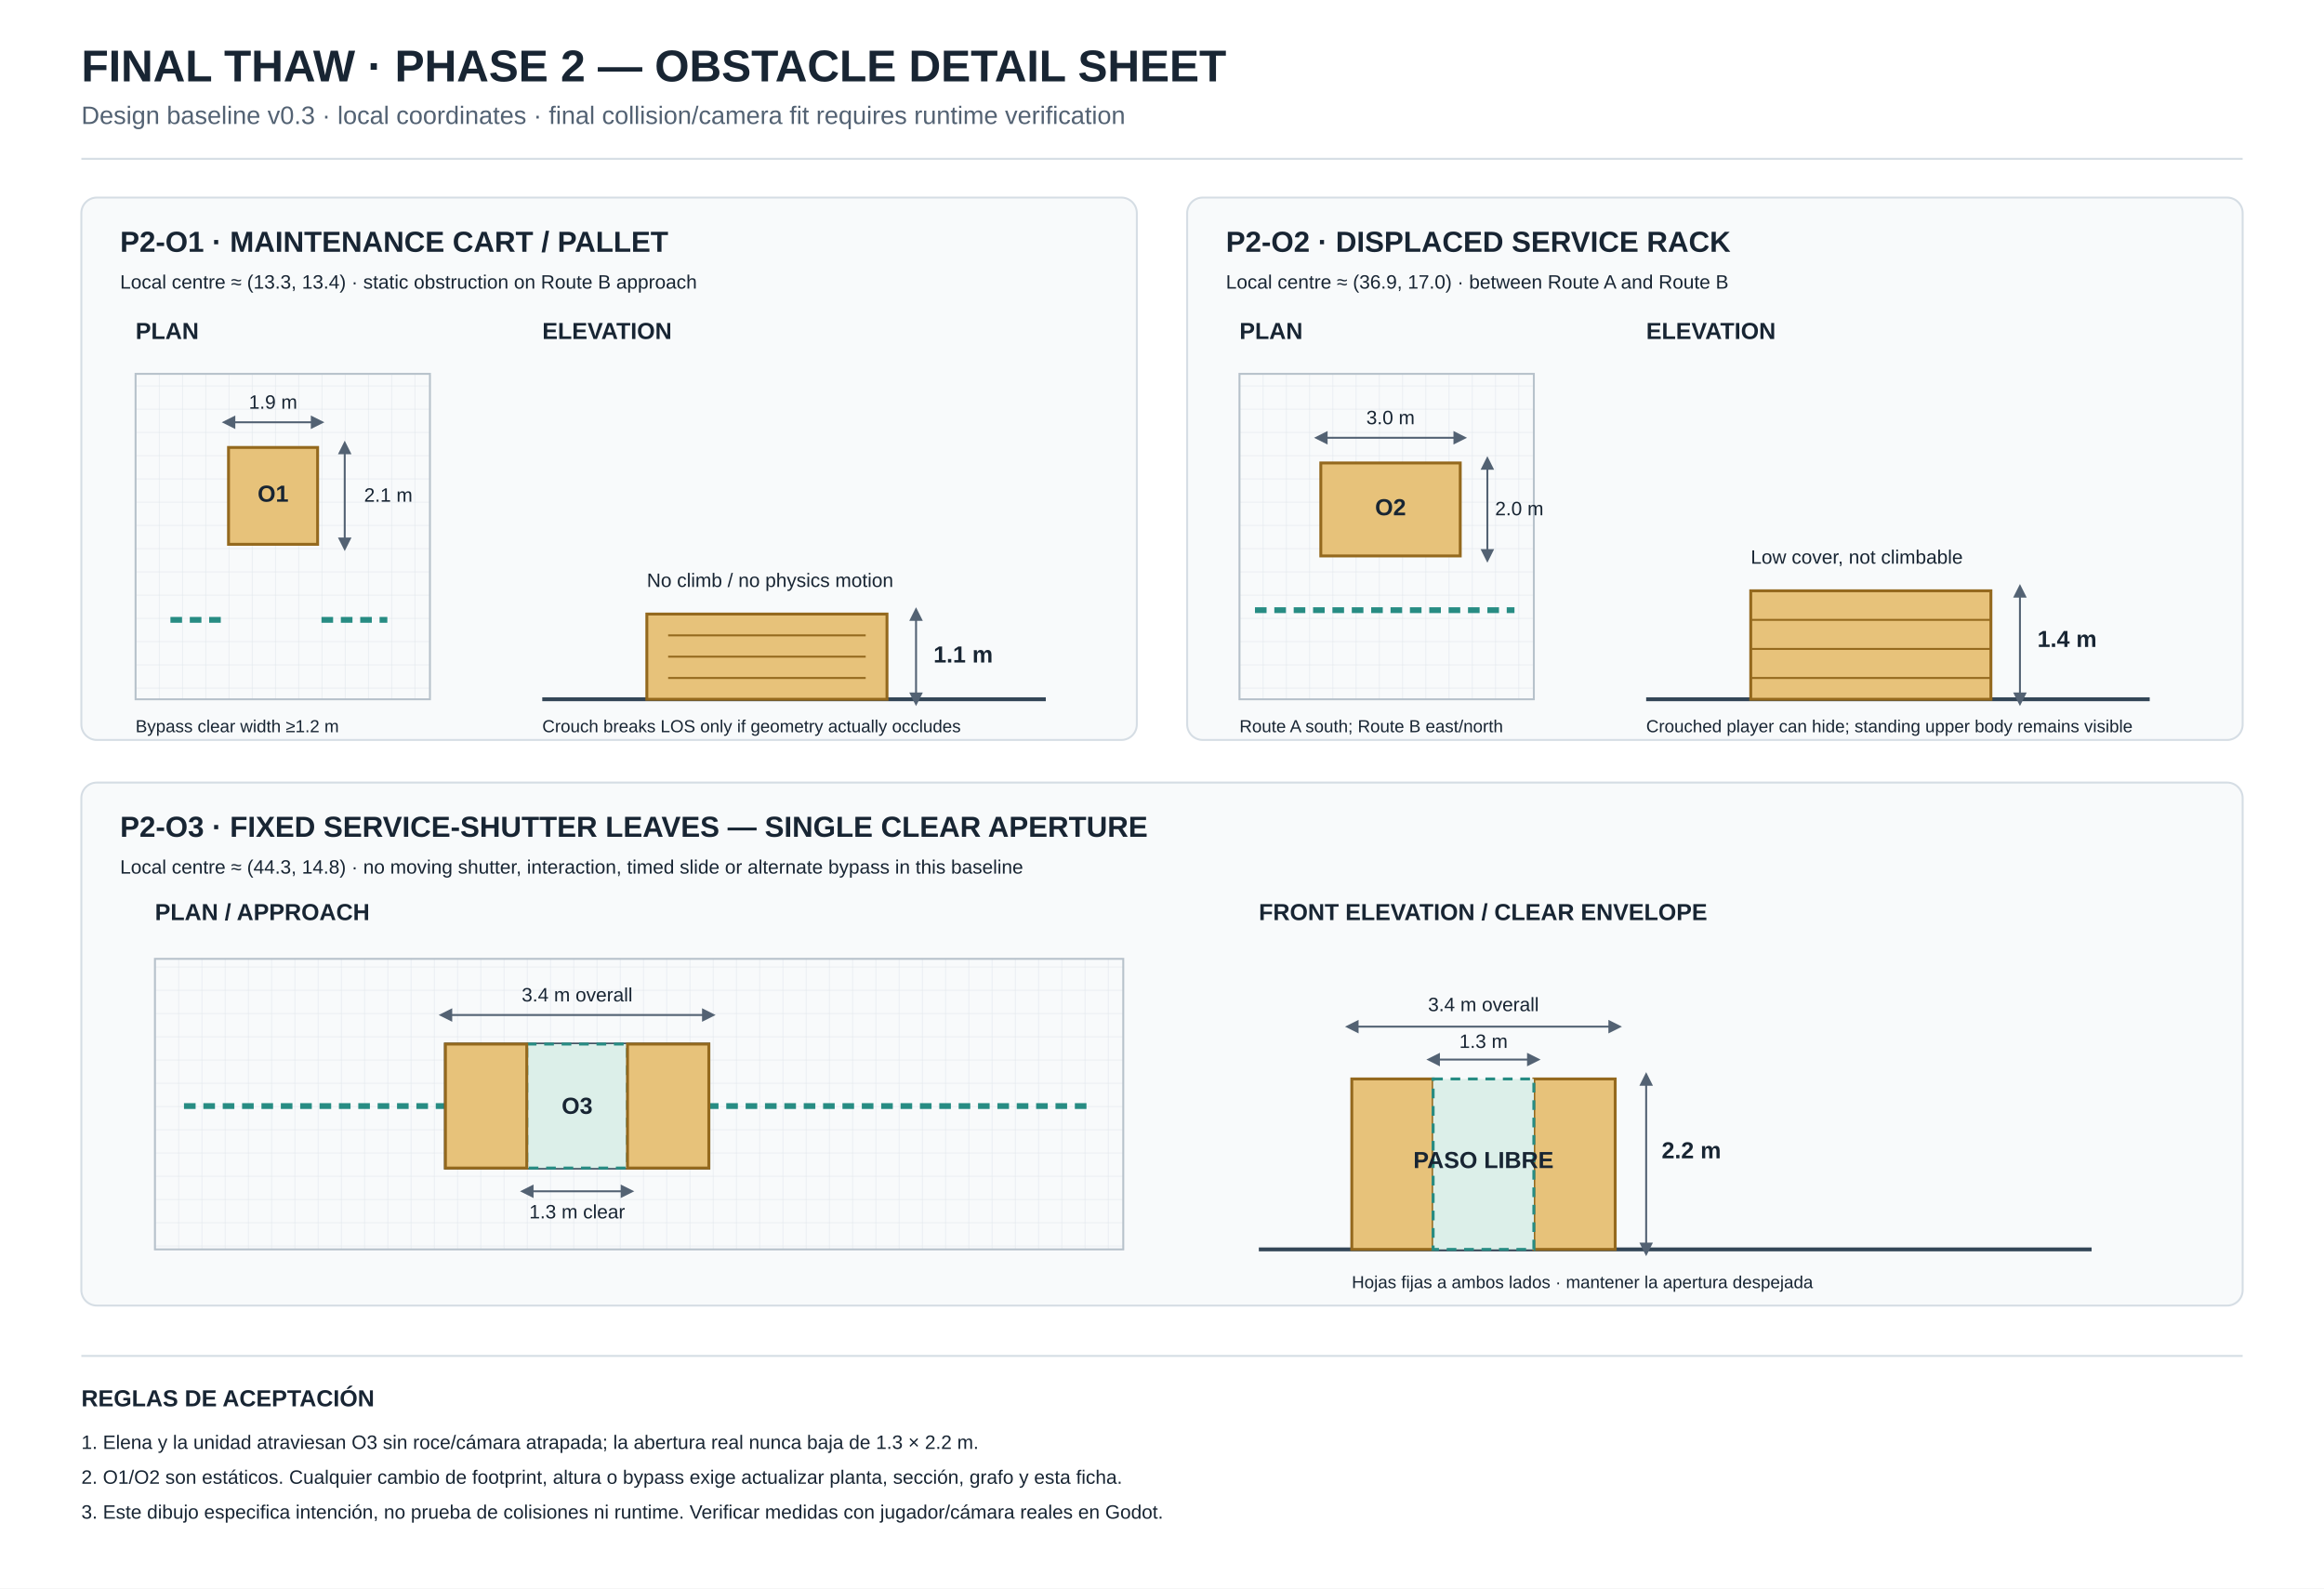
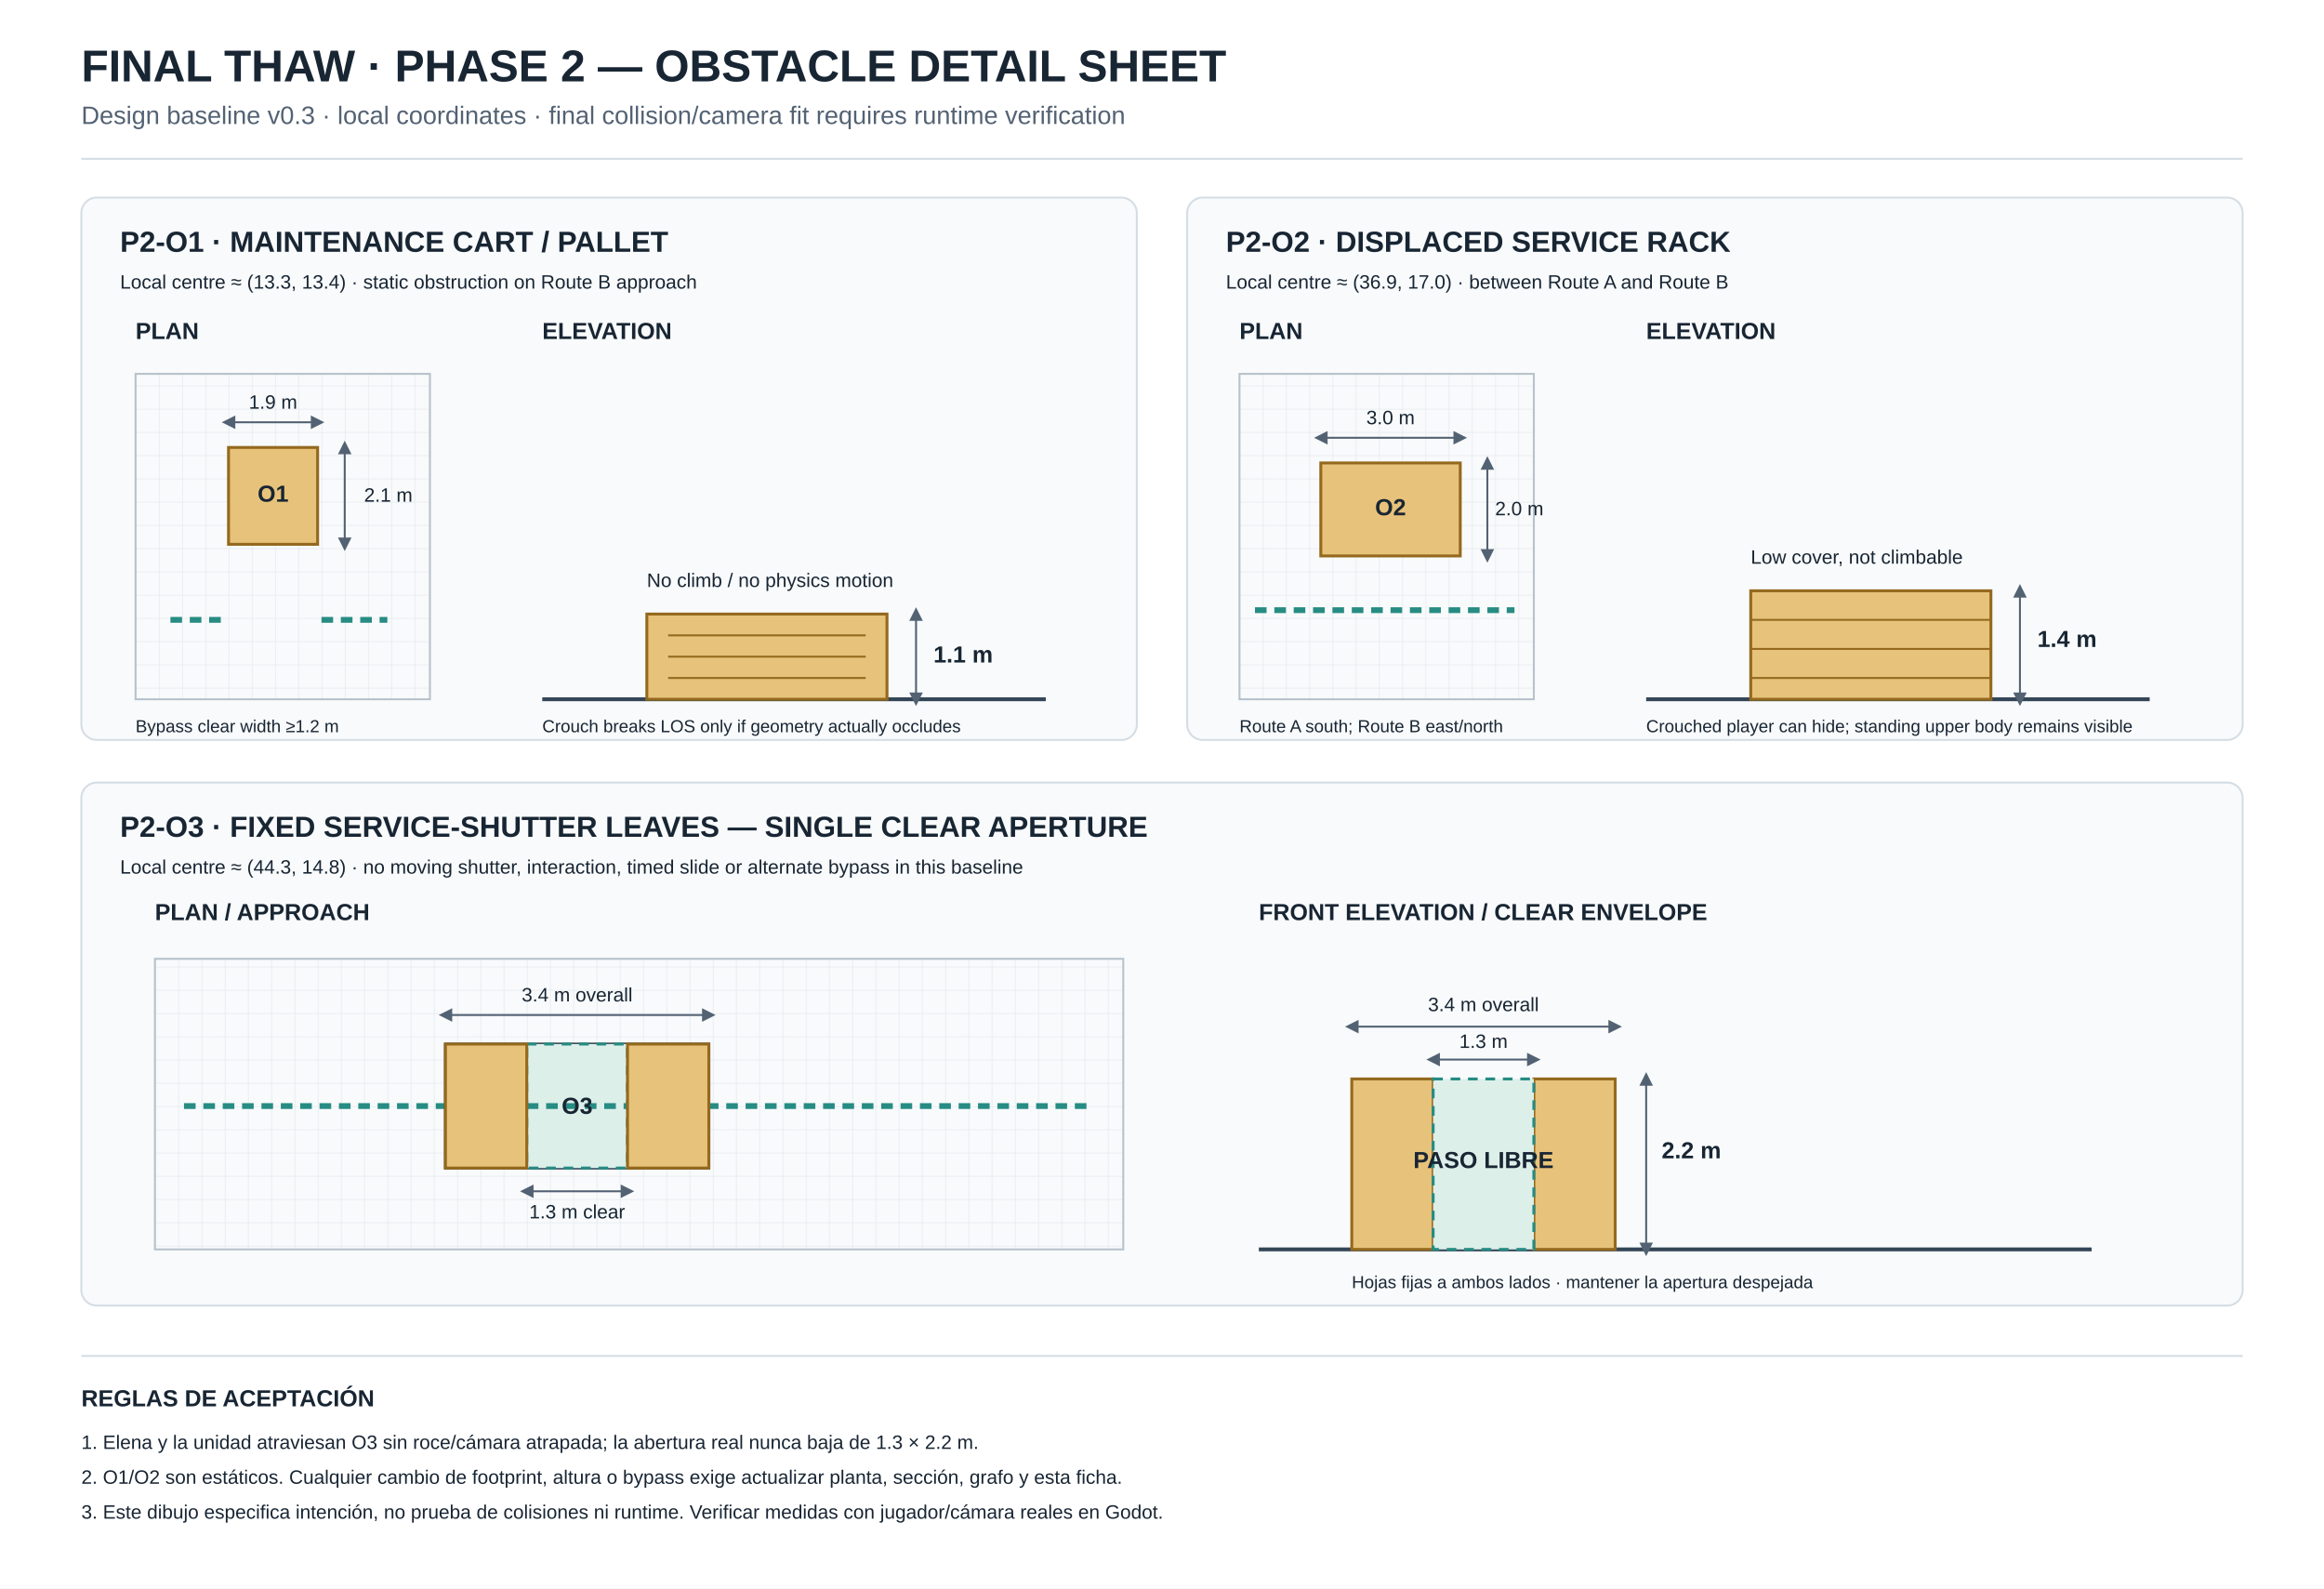
<svg xmlns="http://www.w3.org/2000/svg" width="1200" height="820" viewBox="0 0 1200 820">
  <defs>
    <pattern id="grid" width="12" height="12" patternUnits="userSpaceOnUse">
      <path d="M12 0H0V12" fill="none" stroke="#e4e9ed" stroke-width=".6" />
    </pattern>
    <marker id="dim" markerWidth="7" markerHeight="7" refX="3.5" refY="3.5" orient="auto-start-reverse">
      <path d="M0,0 L7,3.5 L0,7 Z" fill="#536273" />
    </marker>
    <style>
text{font-family:Arial,Helvetica,sans-serif;fill:#182533}.title{font-size:23px;font-weight:700}.sub{font-size:13px;fill:#536273}.h{font-size:15px;font-weight:700}.label{font-size:12px;font-weight:600}.small{font-size:10px}.tiny{font-size:9px}.dim{stroke:#536273;stroke-width:1;marker-start:url(#dim);marker-end:url(#dim)}.ob{fill:#e7c27a;stroke:#94691e;stroke-width:1.5}.route{fill:none;stroke:#278c83;stroke-width:3;stroke-dasharray:6 4}.blocked{fill:#d4dbe2;stroke:#344657;stroke-width:1.5}
</style>
  </defs>
  <rect width="1200" height="820" fill="#fff" />
  <text x="42" y="42" class="title">FINAL THAW · PHASE 2 — OBSTACLE DETAIL SHEET</text>
  <text x="42" y="64" class="sub">Design baseline v0.3 · local coordinates · final collision/camera fit requires runtime verification</text>
  <line x1="42" y1="82" x2="1158" y2="82" stroke="#d5dde4" />
  <rect x="42" y="102" width="545" height="280" rx="8" fill="#f8fafb" stroke="#d5dde4" />
  <text x="62" y="130" class="h">P2-O1 · MAINTENANCE CART / PALLET</text>
  <text x="62" y="149" class="small">Local centre ≈ (13.3, 13.4) · static obstruction on Route B approach</text>
  <g transform="translate(70 175)">
    <text x="0" y="0" class="label">PLAN</text>
    <rect x="0" y="18" width="152" height="168" fill="url(#grid)" stroke="#b7c2cb" />
    <rect x="48" y="56" width="46" height="50" class="ob" />
    <text x="71" y="84" class="label" text-anchor="middle">O1</text>
    <path d="M18 145H46 M96 145H130" class="route" />
    <line x1="48" y1="43" x2="94" y2="43" class="dim" />
    <text x="71" y="36" class="small" text-anchor="middle">1.9 m</text>
    <line x1="108" y1="56" x2="108" y2="106" class="dim" />
    <text x="118" y="84" class="small">2.1 m</text>
    <text x="0" y="203" class="tiny">Bypass clear width ≥1.2 m</text>
  </g>
  <g transform="translate(280 175)">
    <text x="0" y="0" class="label">ELEVATION</text>
    <line x1="0" y1="186" x2="260" y2="186" stroke="#344657" stroke-width="2" />
    <rect x="54" y="142" width="124" height="44" class="ob" />
    <path d="M65 153H167 M65 164H167 M65 175H167" stroke="#94691e" stroke-width="1" />
    <line x1="193" y1="142" x2="193" y2="186" class="dim" />
    <text x="202" y="167" class="label">1.1 m</text>
    <text x="54" y="128" class="small">No climb / no physics motion</text>
    <text x="0" y="203" class="tiny">Crouch breaks LOS only if geometry actually occludes</text>
  </g>
  <rect x="613" y="102" width="545" height="280" rx="8" fill="#f8fafb" stroke="#d5dde4" />
  <text x="633" y="130" class="h">P2-O2 · DISPLACED SERVICE RACK</text>
  <text x="633" y="149" class="small">Local centre ≈ (36.9, 17.0) · between Route A and Route B</text>
  <g transform="translate(640 175)">
    <text x="0" y="0" class="label">PLAN</text>
    <rect x="0" y="18" width="152" height="168" fill="url(#grid)" stroke="#b7c2cb" />
    <rect x="42" y="64" width="72" height="48" class="ob" />
    <text x="78" y="91" class="label" text-anchor="middle">O2</text>
    <path d="M8 140H142" class="route" />
    <line x1="42" y1="51" x2="114" y2="51" class="dim" />
    <text x="78" y="44" class="small" text-anchor="middle">3.0 m</text>
    <line x1="128" y1="64" x2="128" y2="112" class="dim" />
    <text x="132" y="91" class="small">2.0 m</text>
    <text x="0" y="203" class="tiny">Route A south; Route B east/north</text>
  </g>
  <g transform="translate(850 175)">
    <text x="0" y="0" class="label">ELEVATION</text>
    <line x1="0" y1="186" x2="260" y2="186" stroke="#344657" stroke-width="2" />
    <rect x="54" y="130" width="124" height="56" class="ob" />
    <path d="M54 145H178 M54 160H178 M54 175H178" stroke="#94691e" stroke-width="1" />
    <line x1="193" y1="130" x2="193" y2="186" class="dim" />
    <text x="202" y="159" class="label">1.4 m</text>
    <text x="54" y="116" class="small">Low cover, not climbable</text>
    <text x="0" y="203" class="tiny">Crouched player can hide; standing upper body remains visible</text>
  </g>
  <rect x="42" y="404" width="1116" height="270" rx="8" fill="#f8fafb" stroke="#d5dde4" />
  <text x="62" y="432" class="h">P2-O3 · FIXED SERVICE-SHUTTER LEAVES — SINGLE CLEAR APERTURE</text>
  <text x="62" y="451" class="small">Local centre ≈ (44.3, 14.8) · no moving shutter, interaction, timed slide or alternate bypass in this baseline</text>
  <g transform="translate(80 475)">
    <text x="0" y="0" class="label">PLAN / APPROACH</text>
    <rect x="0" y="20" width="500" height="150" fill="url(#grid)" stroke="#b7c2cb" />
    <path d="M15 96H485" class="route" />
    <rect x="150" y="64" width="136" height="64" class="blocked" />
    <rect x="192" y="64" width="52" height="64" fill="#dcefe9" stroke="#278c83" stroke-width="1.5" stroke-dasharray="5 4" />
+     <path d="M192 96H244" class="route" />
    <rect x="150" y="64" width="42" height="64" class="ob" />
    <rect x="244" y="64" width="42" height="64" class="ob" />
    <text x="218" y="100" class="label" text-anchor="middle">O3</text>
    <line x1="150" y1="49" x2="286" y2="49" class="dim" />
    <text x="218" y="42" class="small" text-anchor="middle">3.4 m overall</text>
    <line x1="192" y1="140" x2="244" y2="140" class="dim" />
    <text x="218" y="154" class="small" text-anchor="middle">1.3 m clear</text>
  </g>
  <g transform="translate(650 475)">
    <text x="0" y="0" class="label">FRONT ELEVATION / CLEAR ENVELOPE</text>
    <line x1="0" y1="170" x2="430" y2="170" stroke="#344657" stroke-width="2" />
    <rect x="48" y="82" width="42" height="88" class="ob" />
    <rect x="142" y="82" width="42" height="88" class="ob" />
    <rect x="90" y="82" width="52" height="88" fill="#dcefe9" stroke="#278c83" stroke-width="1.5" stroke-dasharray="5 4" />
    <text x="116" y="128" class="label" text-anchor="middle">PASO LIBRE</text>
    <line x1="48" y1="55" x2="184" y2="55" class="dim" />
    <text x="116" y="47" class="small" text-anchor="middle">3.4 m overall</text>
    <line x1="90" y1="72" x2="142" y2="72" class="dim" />
    <text x="116" y="66" class="small" text-anchor="middle">1.3 m</text>
    <line x1="200" y1="82" x2="200" y2="170" class="dim" />
    <text x="208" y="123" class="label">2.2 m</text>
    <text x="48" y="190" class="tiny">Hojas fijas a ambos lados · mantener la apertura despejada</text>
  </g>
  <line x1="42" y1="700" x2="1158" y2="700" stroke="#d5dde4" />
  <text x="42" y="726" class="label">REGLAS DE ACEPTACIÓN</text>
  <text x="42" y="748" class="small">1. Elena y la unidad atraviesan O3 sin roce/cámara atrapada; la abertura real nunca baja de 1.3 × 2.2 m.</text>
  <text x="42" y="766" class="small">2. O1/O2 son estáticos. Cualquier cambio de footprint, altura o bypass exige actualizar planta, sección, grafo y esta ficha.</text>
  <text x="42" y="784" class="small">3. Este dibujo especifica intención, no prueba de colisiones ni runtime. Verificar medidas con jugador/cámara reales en Godot.</text>
</svg>
